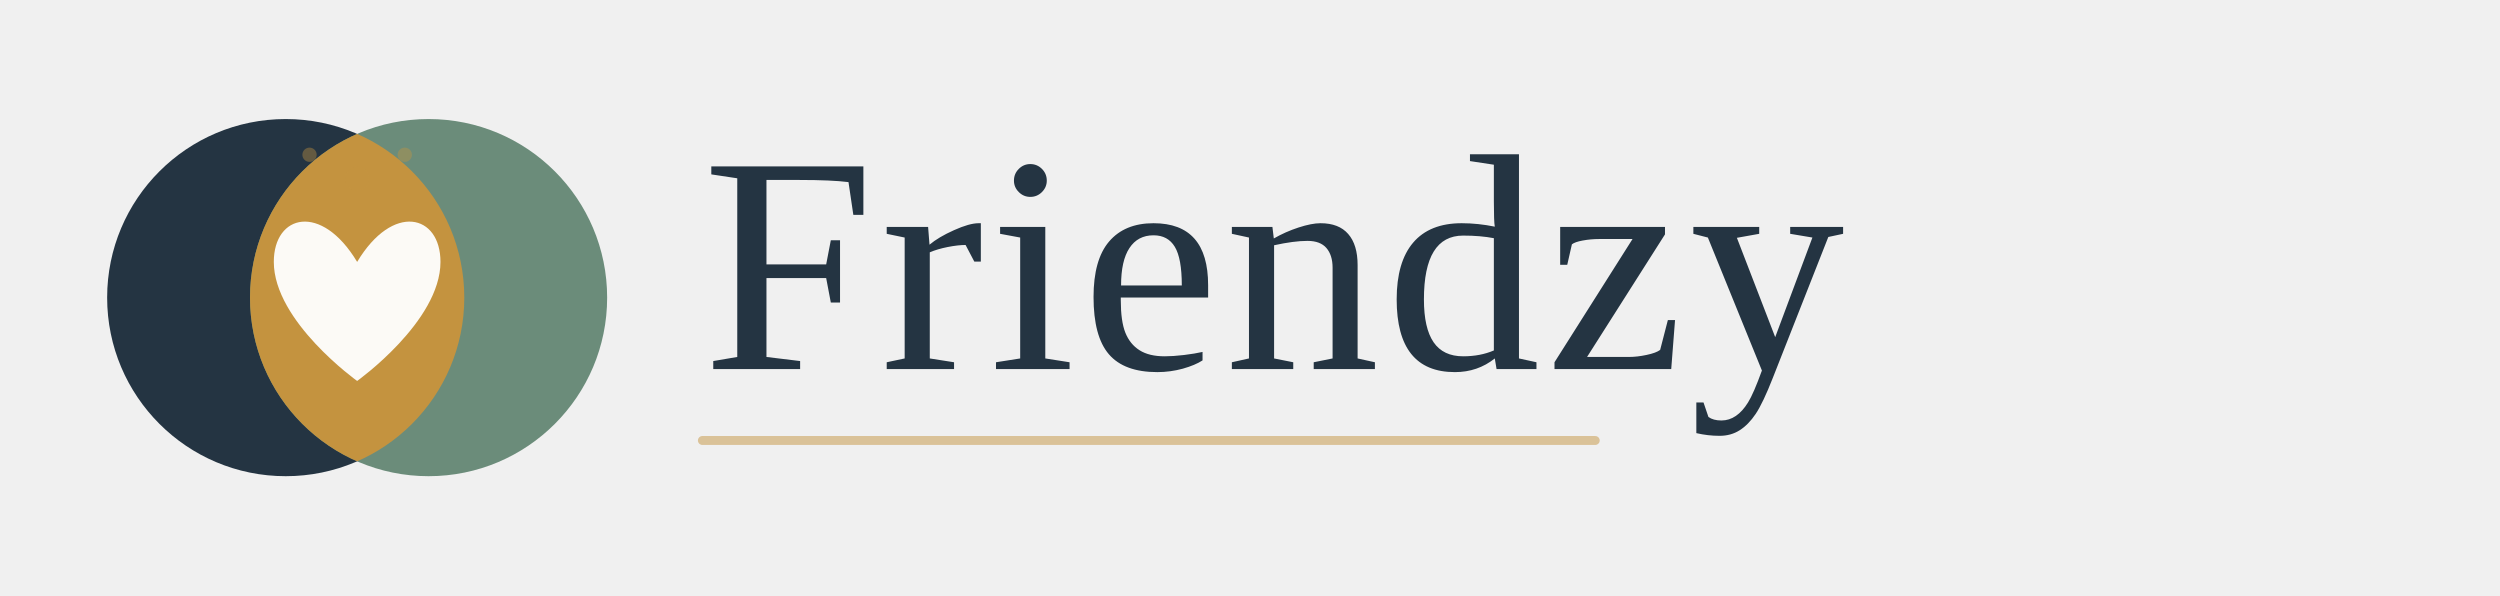
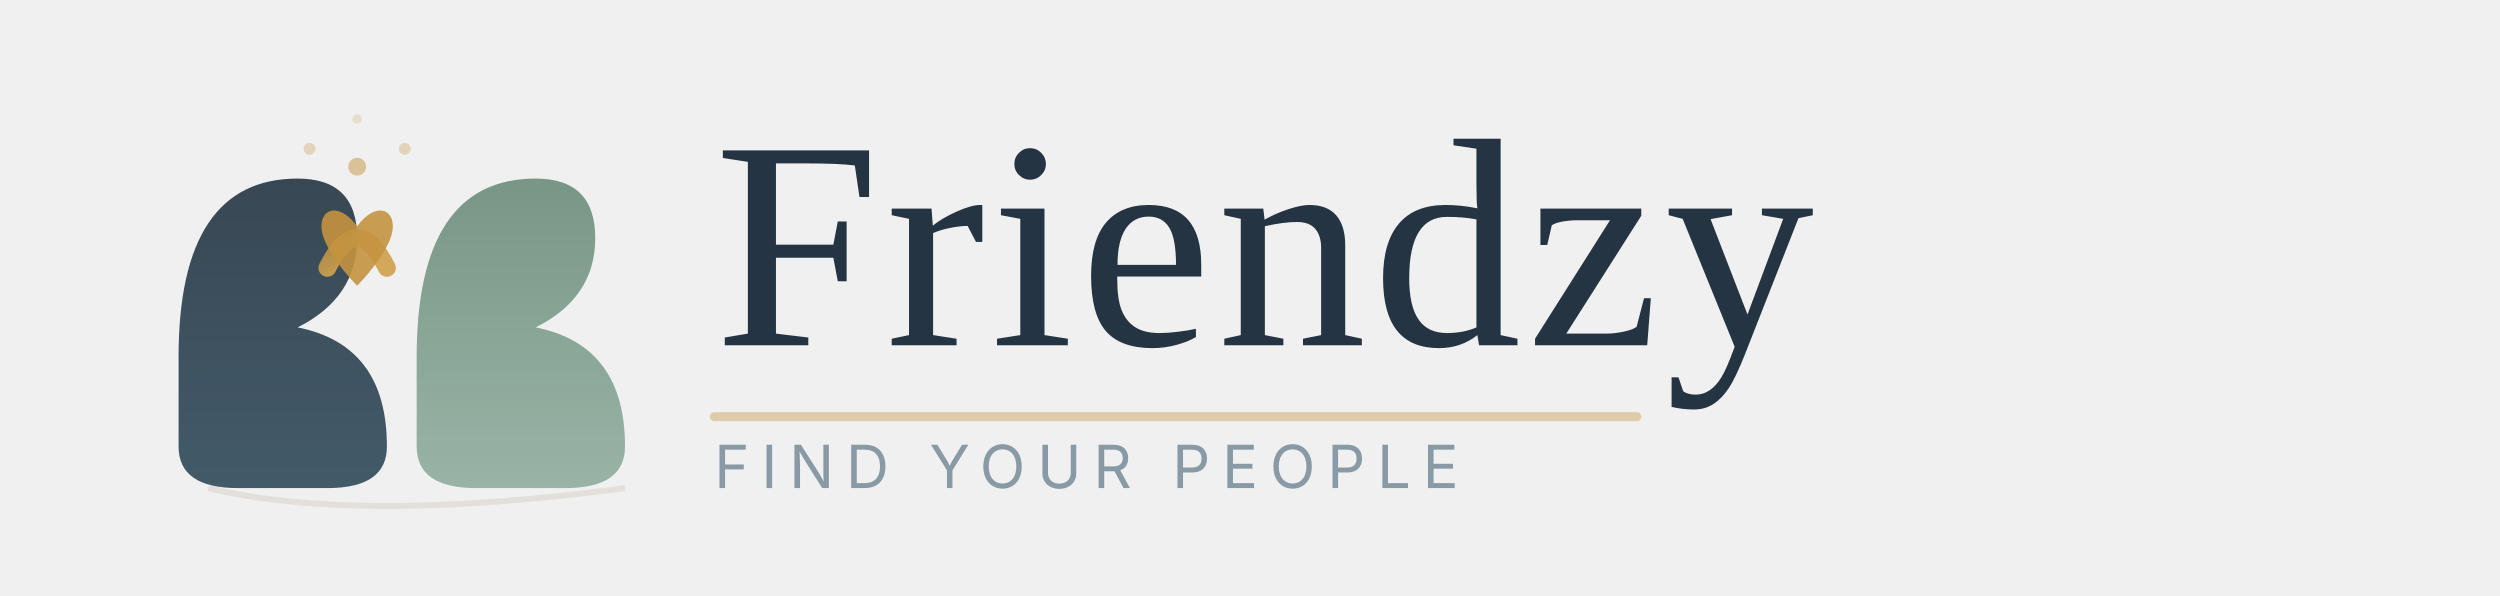
<svg xmlns="http://www.w3.org/2000/svg" viewBox="0 0 420 100" width="420" height="100">
  <defs>
    <clipPath id="left-clip-full">
      <circle cx="38" cy="50" r="30" />
    </clipPath>
+     <linearGradient id="amber-glow" x1="0%" y1="0%" x2="100%" y2="100%">
+       <stop offset="0%" stop-color="var(--color-amber, #C4933F)" stop-opacity="0.8" />
+       <stop offset="100%" stop-color="var(--color-amber-light, #D4A85A)" stop-opacity="1" />
+     </linearGradient>
+     <linearGradient id="ink-grad" x1="0%" y1="0%" x2="0%" y2="100%">
+       <stop offset="0%" stop-color="var(--color-ink, #243442)" />
+       <stop offset="100%" stop-color="var(--color-ink-light, #2F4A5A)" />
+     </linearGradient>
+     <linearGradient id="moss-grad" x1="0%" y1="0%" x2="0%" y2="100%">
+       <stop offset="0%" stop-color="var(--color-moss, #6B8C7A)" />
+       <stop offset="100%" stop-color="var(--color-moss-light, #8FAD9E)" />
+     </linearGradient>
  </defs>
-   <g transform="translate(10, 0)">
-     <circle cx="38" cy="50" r="30" fill="#243442" />
-     <circle cx="62" cy="50" r="30" fill="#6B8C7A" />
-     <circle cx="62" cy="50" r="30" fill="#C4933F" clip-path="url(#left-clip-full)" />
-     <path d="M50,64 C50,64 36,54 36,44 C36,36 44,34 50,44 C56,34 64,36 64,44 C64,54 50,64 50,64Z" fill="#FFFFFF" fill-opacity="0.95" />
-     <circle cx="50" cy="30" r="2" fill="#C4933F" opacity="0.6" />
-     <circle cx="42" cy="26" r="1.2" fill="#C4933F" opacity="0.4" />
-     <circle cx="58" cy="26" r="1.2" fill="#C4933F" opacity="0.4" />
+   <g transform="translate(10, 10)">
+     <path d="M20,50 Q20,20 40,20 Q50,20 50,30 Q50,40 40,45 Q55,48 55,65 Q55,72 45,72 L30,72 Q20,72 20,65 Z" fill="url(#ink-grad)" opacity="0.9" />
+     <path d="M60,50 Q60,20 80,20 Q90,20 90,30 Q90,40 80,45 Q95,48 95,65 Q95,72 85,72 L70,72 Q60,72 60,65 Z" fill="url(#moss-grad)" opacity="0.9" />
+     <path d="M45,35 Q50,25 55,35" fill="none" stroke="url(#amber-glow)" stroke-width="3" stroke-linecap="round" />
+     <path d="M50,38 C50,38 44,32 44,28 C44,25 47,24 50,28 C53,24 56,25 56,28 C56,32 50,38 50,38Z" fill="var(--color-amber, #C4933F)" opacity="0.9" />
+     <circle cx="50" cy="18" r="1.5" fill="var(--color-amber, #C4933F)" opacity="0.5" />
+     <circle cx="42" cy="15" r="1" fill="var(--color-amber, #C4933F)" opacity="0.3" />
+     <circle cx="58" cy="15" r="1" fill="var(--color-amber, #C4933F)" opacity="0.3" />
+     <circle cx="50" cy="10" r="0.8" fill="var(--color-amber, #C4933F)" opacity="0.2" />
+     <path d="M25,72 Q50,78 95,72" fill="none" stroke="var(--color-pebble, #D5CFC6)" stroke-width="1" opacity="0.5" />
  </g>
-   <text x="118" y="62" font-family="Georgia, 'Times New Roman', serif" font-size="52" font-weight="400" letter-spacing="1" fill="#243442">
+   <text x="120" y="58" font-family="Georgia, 'Times New Roman', serif" font-size="50" font-weight="400" letter-spacing="1" fill="var(--color-ink, #243442)">
    Friendzy
  </text>
-   <line x1="118" y1="74" x2="268" y2="74" stroke="#C4933F" stroke-width="1.5" stroke-linecap="round" opacity="0.5" />
+   <line x1="120" y1="70" x2="275" y2="70" stroke="var(--color-amber, #C4933F)" stroke-width="1.5" stroke-linecap="round" opacity="0.4" />
+   <text x="120" y="82" font-family="Inter, system-ui, sans-serif" font-size="10" font-weight="400" letter-spacing="2" fill="var(--color-slate, #5A7585)" opacity="0.7">
+     FIND YOUR PEOPLE
+   </text>
</svg>
